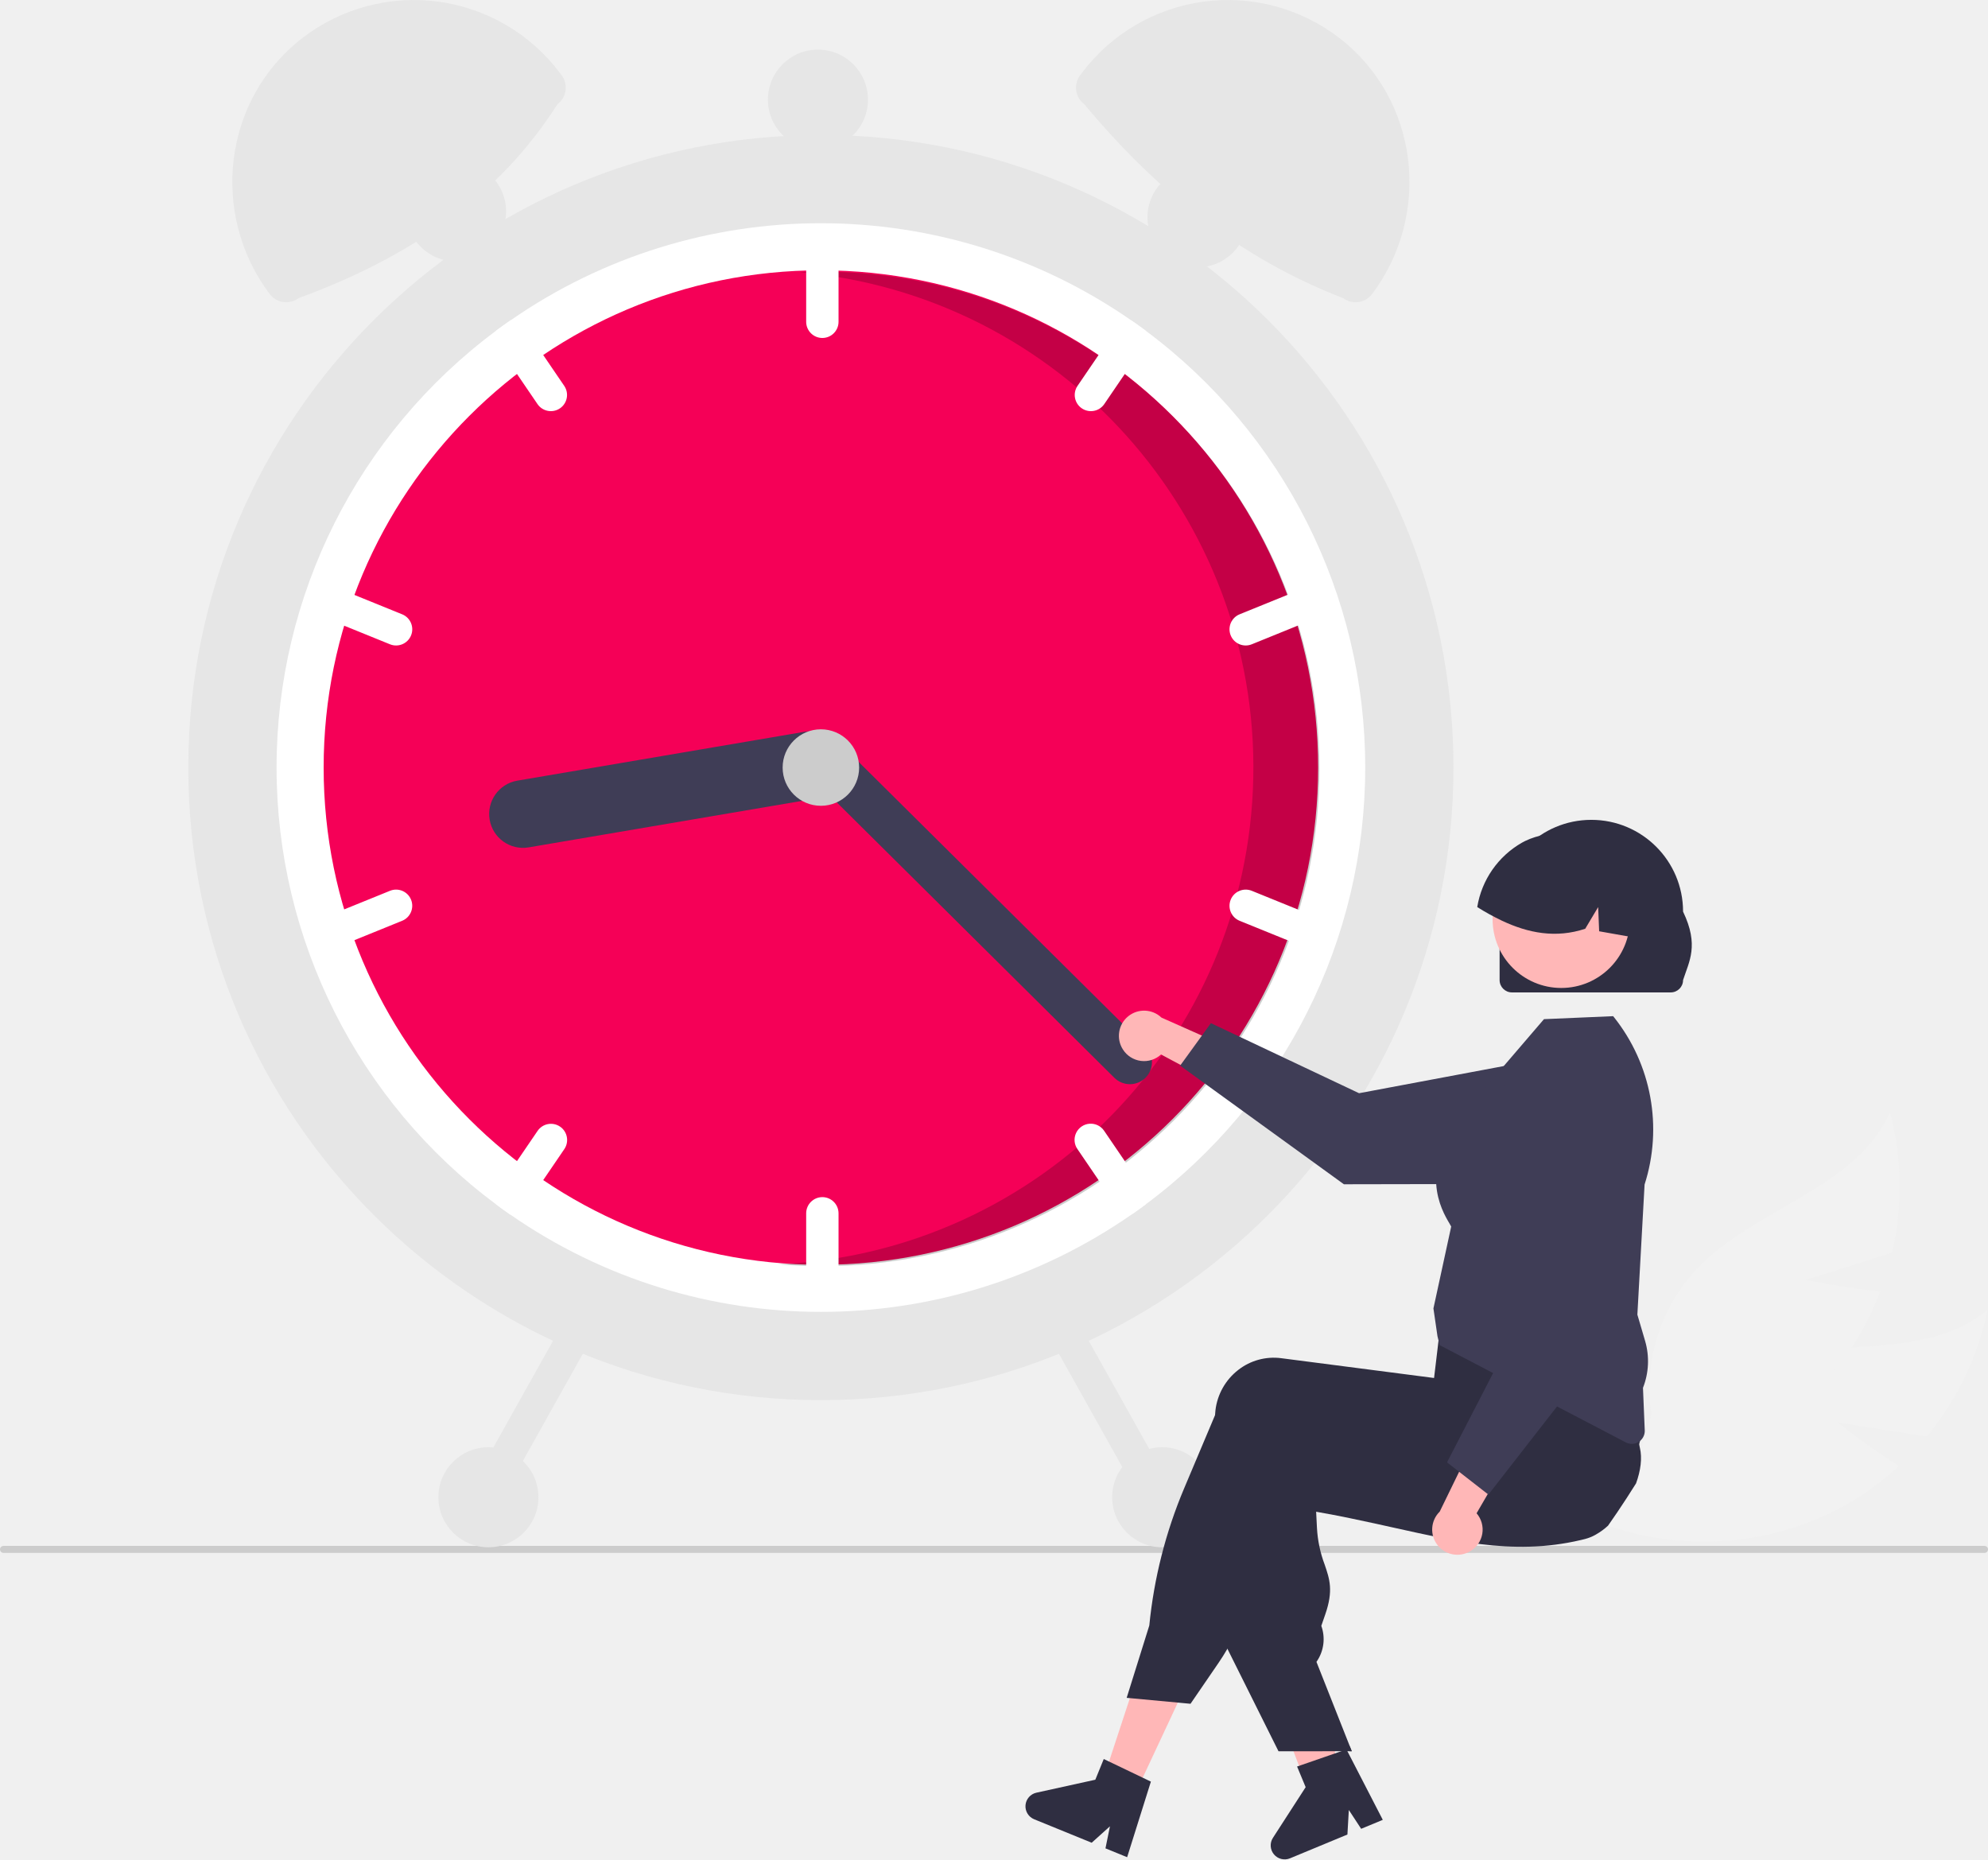
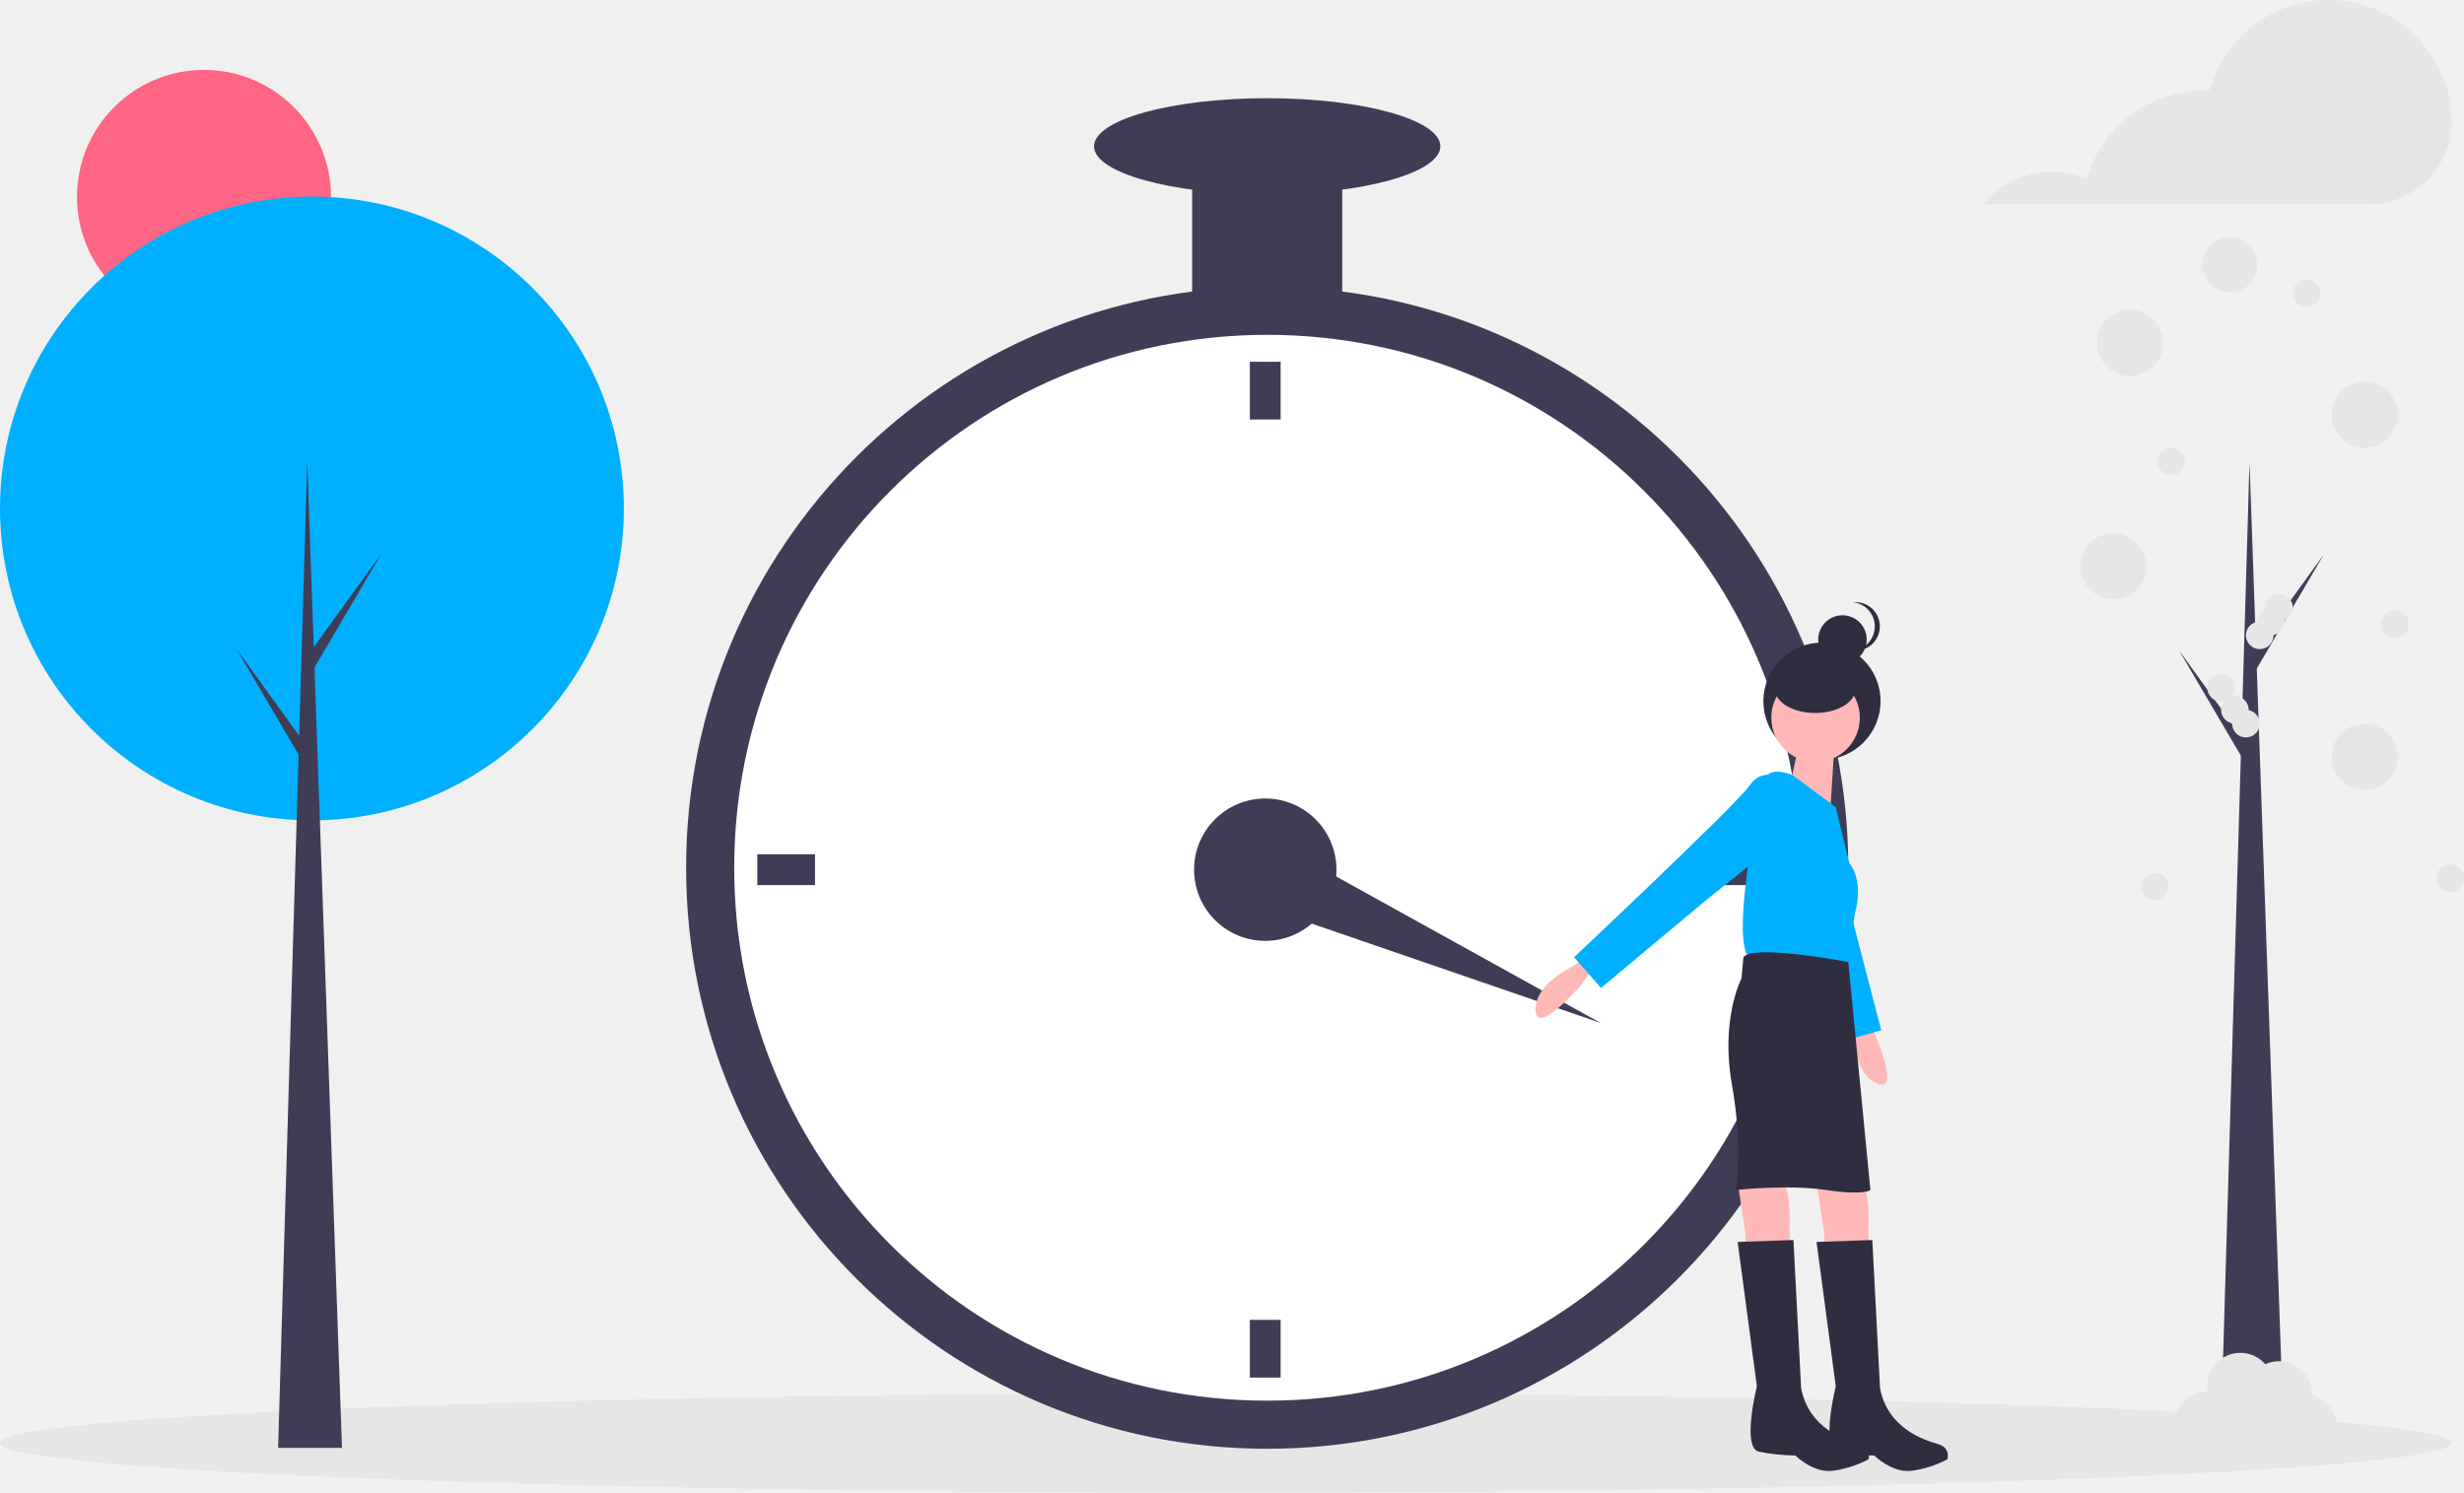
- <svg xmlns="http://www.w3.org/2000/svg" data-name="Layer 1" width="675.67" height="631.947" viewBox="0 0 675.67 631.947">
-   <path d="M886.757,617.484l30.311,4.737a98.985,98.985,0,0,0,20.604-42.939c-22.164,18.143-55.869,8.502-82.745,18.407A59.54,59.54,0,0,0,819.307,635.033L804.494,650.97A99.77,99.77,0,0,0,887.905,646.378a96.372,96.372,0,0,0,19.64-14.099C896.939,625.6,886.757,617.484,886.757,617.484Z" transform="translate(-262.165 -134.0265)" fill="#f2f2f2" />
-   <path d="M875.996,569.007l29.242-9.278a98.985,98.985,0,0,0-.708-47.621c-11.746,26.123-46.214,32.526-65.851,53.377a59.54,59.54,0,0,0-15.227,49.31l-6.151,20.871a99.77,99.77,0,0,0,72.609-41.31,96.373,96.373,0,0,0,11.291-21.379C888.73,571.73,875.996,569.007,875.996,569.007Z" transform="translate(-262.165 -134.0265)" fill="#f2f2f2" />
-   <path d="M937.835,660.625a1.186,1.186,0,0,1-1.19,1.19H263.355a1.19,1.19,0,0,1,0-2.38h673.29A1.187,1.187,0,0,1,937.835,660.625Z" transform="translate(-262.165 -134.0265)" fill="#ccc" />
-   <circle cx="278.998" cy="260.866" r="215" fill="#e6e6e6" />
-   <path d="M726.163,394.892a184.744,184.744,0,0,1-74.67,148.51c-1.55,1.16-3.13,2.29-4.72,3.39a185.031,185.031,0,0,1-211.22,0c-1.59-1.1-3.17-2.23-4.72-3.39a185.02,185.02,0,0,1,0-297.02c1.55-1.16,3.13-2.29,4.72-3.39a185.031,185.031,0,0,1,211.22,0c1.59,1.1,3.17,2.23,4.72,3.39A184.744,184.744,0,0,1,726.163,394.892Z" transform="translate(-262.165 -134.0265)" fill="#fff" />
-   <circle cx="278.998" cy="260.866" r="169" fill="#f50057" />
-   <path d="M541.604,226.365c-2.562,0-5.108.067-7.642.18a168.995,168.995,0,0,1-7.156,337.168c4.878.423,9.811.652,14.799.652a169,169,0,0,0,0-338Z" transform="translate(-262.165 -134.0265)" opacity="0.2" />
-   <path d="M541.663,213.892a5.51,5.51,0,0,0-5.5,5.5v24a5.5,5.5,0,0,0,11,0v-24A5.51,5.51,0,0,0,541.663,213.892Z" transform="translate(-262.165 -134.0265)" fill="#fff" />
-   <path d="M651.493,246.382c-1.55-1.16-3.13-2.29-4.72-3.39a5.497,5.497,0,0,0-4.9,2.39l-13.51,19.83a5.499,5.499,0,0,0,9.09,6.19l13.51-19.83A5.464,5.464,0,0,0,651.493,246.382Z" transform="translate(-262.165 -134.0265)" fill="#fff" />
-   <path d="M712.873,336.802a5.493,5.493,0,0,0-7.16-3.02l-22.24,9.03a5.499,5.499,0,0,0,4.14,10.19l22.24-9.03A5.512,5.512,0,0,0,712.873,336.802Z" transform="translate(-262.165 -134.0265)" fill="#fff" />
-   <path d="M453.963,265.212l-13.51-19.83a5.497,5.497,0,0,0-4.9-2.39c-1.59,1.1-3.17,2.23-4.72,3.39a5.464,5.464,0,0,0,.53,5.19l13.51,19.83a5.499,5.499,0,0,0,9.09-6.19Z" transform="translate(-262.165 -134.0265)" fill="#fff" />
-   <path d="M398.853,342.812l-22.24-9.03a5.499,5.499,0,0,0-4.14,10.19l22.24,9.03a5.499,5.499,0,0,0,4.14-10.19Z" transform="translate(-262.165 -134.0265)" fill="#fff" />
-   <path d="M541.663,540.892a5.51,5.51,0,0,0-5.5,5.5v24a5.5,5.5,0,0,0,11,0v-24A5.51,5.51,0,0,0,541.663,540.892Z" transform="translate(-262.165 -134.0265)" fill="#fff" />
-   <path d="M650.963,538.212l-13.51-19.83a5.499,5.499,0,1,0-9.09,6.19l13.51,19.83a5.497,5.497,0,0,0,4.9,2.39c1.59-1.1,3.17-2.23,4.72-3.39A5.464,5.464,0,0,0,650.963,538.212Z" transform="translate(-262.165 -134.0265)" fill="#fff" />
-   <path d="M709.853,445.812l-22.24-9.03a5.499,5.499,0,0,0-4.14,10.19l22.24,9.03a5.499,5.499,0,0,0,4.14-10.19Z" transform="translate(-262.165 -134.0265)" fill="#fff" />
-   <path d="M452.513,516.932a5.5,5.5,0,0,0-7.64,1.45l-13.51,19.83a5.464,5.464,0,0,0-.53,5.19c1.55,1.16,3.13,2.29,4.72,3.39a5.497,5.497,0,0,0,4.9-2.39l13.51-19.83A5.498,5.498,0,0,0,452.513,516.932Z" transform="translate(-262.165 -134.0265)" fill="#fff" />
-   <path d="M401.873,439.802a5.493,5.493,0,0,0-7.16-3.02l-22.24,9.03a5.499,5.499,0,0,0,4.14,10.19l22.24-9.03A5.512,5.512,0,0,0,401.873,439.802Z" transform="translate(-262.165 -134.0265)" fill="#fff" />
-   <path d="M548.799,392.163a11.513,11.513,0,0,1-9.409,13.266l-97.598,16.601a11.5,11.5,0,0,1-3.857-22.674l97.598-16.601A11.513,11.513,0,0,1,548.799,392.163Z" transform="translate(-262.165 -134.0265)" fill="#3f3d56" />
-   <path d="M651.518,500.294a7.508,7.508,0,0,1-10.607.042l-105.063-104.239a7.5,7.5,0,0,1,10.565-10.648l105.063,104.239A7.508,7.508,0,0,1,651.518,500.294Z" transform="translate(-262.165 -134.0265)" fill="#3f3d56" />
-   <circle cx="278.998" cy="260.866" r="13" fill="#ccc" />
-   <path d="M451.619,169.471c-19.955,31.372-50.401,52.193-87.95,65.87a7.059,7.059,0,0,1-9.882-1.418l0,0c-20.396-27.232-15.791-66.153,11.128-86.962a62.068,62.068,0,0,1,87.558,11.875l.564.753A7.059,7.059,0,0,1,451.619,169.471Z" transform="translate(-262.165 -134.0265)" fill="#e6e6e6" />
-   <path d="M629.852,158.836a62.068,62.068,0,0,1,87.558-11.875c26.918,20.809,31.524,59.729,11.128,86.962l0,0a7.059,7.059,0,0,1-9.882,1.418c-34.857-13.345-63.442-36.439-87.95-65.87a7.059,7.059,0,0,1-1.418-9.882Z" transform="translate(-262.165 -134.0265)" fill="#e6e6e6" />
-   <path d="M621.106,581.161a5.51,5.51,0,0,0-2.114,7.485l31.742,56.723a5.5,5.5,0,0,0,9.599-5.372l-31.742-56.723A5.51,5.51,0,0,0,621.106,581.161Z" transform="translate(-262.165 -134.0265)" fill="#e6e6e6" />
-   <path d="M453.734,583.274,421.992,639.997a5.5,5.5,0,0,0,9.599,5.372l31.742-56.723a5.5,5.5,0,1,0-9.599-5.372Z" transform="translate(-262.165 -134.0265)" fill="#e6e6e6" />
-   <circle cx="394.998" cy="508.866" r="17" fill="#e6e6e6" />
-   <circle cx="406.998" cy="73.866" r="17" fill="#e6e6e6" />
-   <circle cx="277.998" cy="33.866" r="17" fill="#e6e6e6" />
-   <circle cx="154.998" cy="71.866" r="17" fill="#e6e6e6" />
-   <circle cx="165.998" cy="508.866" r="17" fill="#e6e6e6" />
-   <path d="M643.828,490.733a8.516,8.516,0,0,0,12.95,1.677l26.676,14.293-1.431-15.661L656.911,479.87a8.562,8.562,0,0,0-13.083,10.863Z" transform="translate(-262.165 -134.0265)" fill="#ffb7b7" />
-   <path d="M663.264,496.199l10.453-14.43,50.36,23.807,62.667-11.758a21.471,21.471,0,0,1,25.43,21.063h0a21.494,21.494,0,0,1-21.431,21.51l-71.816.133Z" transform="translate(-262.165 -134.0265)" fill="#3f3d56" />
-   <polygon points="384.999 611.399 374.422 606.341 388.951 562.133 404.56 569.599 384.999 611.399" fill="#ffb7b7" />
-   <path d="M718.07,738.299c-.769.482-1.538.956-2.315,1.43-1.546.948-3.107,1.88-4.669,2.797-.785.458-1.577.917-2.362,1.367v.023l-.047.008-.016.008-1.196.295-1.717-4.537-.792-2.09-1.119-2.96-2.051-5.415-10.799-28.511,16.788-4.141.629,2.571h.008l.311,1.274,5.865,23.788,1.196,4.863.039.148.722,2.905.622,2.517.691,2.812Z" transform="translate(-262.165 -134.0265)" fill="#ffb7b7" />
-   <path d="M818.218,638.174c-1.064,1.709-2.152,3.41-3.247,5.096q-3.053,4.708-6.269,9.276c0,.008-.008.008-.016.016a21.934,21.934,0,0,1-4.117,3.006c-.062.047-.132.078-.194.117a15.18,15.18,0,0,1-3.465,1.391c-.435.109-.878.217-1.313.326-1.569.373-3.123.691-4.669.971-2.75.489-5.469.839-8.173,1.057-.218.023-.435.039-.653.054-11.117.816-21.939-.497-33.235-2.649-5.578-1.057-11.272-2.323-17.169-3.636-1.927-.435-3.861-.862-5.819-1.29-.148-.031-.303-.07-.458-.101-2.797-.614-5.64-1.22-8.553-1.818-3.667-.754-7.45-1.484-11.381-2.175l.28,5.539a41.689,41.689,0,0,0,2.626,12.453c1.678,4.91,3.006,8.794.202,16.881l-1.352,3.915a13.372,13.372,0,0,1-1.375,11.832l-.272.412,11.272,28.519.73,1.849h-5.772l-7.101.008H696.692l-17.363-34.835-.831-1.663v-.085l1.795-66.943c.023-.59.07-1.189.148-1.779a20.353,20.353,0,0,1,7.745-13.704,19.6,19.6,0,0,1,14.597-3.993l5.943.769,12.143,1.569,8.553,1.111.171.023,25.225,3.263,1.81-7.38.334-.124,10.62-3.892,36.731-13.463.093-.031,2.416-.886.287.466c.085.14.171.28.249.42a71.999,71.999,0,0,1,5.803,13.471,211.477,211.477,0,0,1,6.098,23.283q.105.513.186.932l.023.085c.023.132.039.217.047.241C820.363,629.605,819.772,633.909,818.218,638.174Z" transform="translate(-262.165 -134.0265)" fill="#2f2e41" />
-   <path d="M819.769,613.503c-.117-.497-.264-1.002-.419-1.492a106.29,106.29,0,0,0-4.304-10.892c-1.833-4.04-4.032-8.367-6.65-13.051q-1.899-3.403-4.086-7.077-1.095-1.841-2.276-3.752a1.972,1.972,0,0,0-.101-.171l-.225-.373-36.342,4.863-13.533,1.81-.808,6.743-.194,1.67c-.008,0-.008,0,0,.008l-.544,4.552v.008l-.722,6.013-.062-.008-20.082-2.603-20.696-2.68-11.117-1.437a19.588,19.588,0,0,0-14.597,3.993,20.363,20.363,0,0,0-7.745,13.704c-.07.544-.117,1.103-.14,1.655l-10.488,24.852a160.343,160.343,0,0,0-11.855,46.643l-7.691,24.588,1.095.101,16.299,1.515,4.304.404,9.478-13.836c1.08-1.577,2.105-3.201,3.061-4.863a73.861,73.861,0,0,0,4.187-8.421l20.502-48.788q2.377.408,4.708.777,10.779,1.748,20.696,2.851c21.496,2.401,40.11,2.587,56.681.552q6.98-.851,13.494-2.237,2.389-.501,4.716-1.08c.365-.085.722-.171,1.08-.264a19.825,19.825,0,0,0,13.867-12.958A20.228,20.228,0,0,0,819.769,613.503Z" transform="translate(-262.165 -134.0265)" fill="#2f2e41" />
-   <path d="M650.542,738.207l-11.443-5.485-1.795-.862-2.867,7.038-20.012,4.405a4.748,4.748,0,0,0-.777,9.035l19.554,7.979,6.207-5.586-1.523,7.497,7.365,3.006,8.072-25.691Z" transform="translate(-262.165 -134.0265)" fill="#2f2e41" />
-   <polygon points="458.703 593.34 459.434 595.189 458.703 595.189 458.703 593.34" fill="#2f2e41" />
-   <path d="M716.883,729.611,704.892,733.765l-1.882.65,2.915,7.018-11.121,17.211a4.748,4.748,0,0,0,5.805,6.967l19.508-8.089.48-8.337,4.193,6.398,7.349-3.046-12.341-23.935Z" transform="translate(-262.165 -134.0265)" fill="#2f2e41" />
-   <path d="M816.778,624.759a4.404,4.404,0,0,1-2.043-.507l-63.274-33.062-.731-2.993-1.378-9.472.019-.089,6.018-27.743c-.11-.238-.341-.629-.601-1.07-2.687-4.552-10.862-18.405,4.741-37.48l27.395-31.939,23.513-1.012.268.338A61.242,61.242,0,0,1,821.115,536.617l-2.448,44.217,2.626,8.93a24.639,24.639,0,0,1-.722,15.944l.602,14.459a4.417,4.417,0,0,1-4.395,4.592Z" transform="translate(-262.165 -134.0265)" fill="#3f3d56" />
-   <path d="M761.892,661.224a8.516,8.516,0,0,0,2.126-12.884L779.231,622.178l-15.702.885-12.039,24.708a8.562,8.562,0,0,0,10.402,13.453Z" transform="translate(-262.165 -134.0265)" fill="#ffb7b7" />
-   <path d="M768.031,641.99l-14.057-10.949,25.544-49.501L769.946,518.501a21.471,21.471,0,0,1,21.934-24.682h0a21.494,21.494,0,0,1,20.752,22.166l-2.365,71.777Z" transform="translate(-262.165 -134.0265)" fill="#3f3d56" />
-   <path id="f4e08e8b-ef08-4d70-8ad3-b81af8a71ff9-1550" data-name="a1ca5f83-7fa1-45b1-9d3b-bf096f25c0e5" d="M771.842,467.131V443.864a31.177,31.177,0,1,1,62.354-.04v.04c5.495,11.451,2.057,16.895,0,23.267a4.193,4.193,0,0,1-4.186,4.186H776.03A4.193,4.193,0,0,1,771.842,467.131Z" transform="translate(-262.165 -134.0265)" fill="#2f2e41" />
-   <circle cx="530.632" cy="312.441" r="23.337" fill="#ffb7b7" />
-   <path d="M817.22,452.586c-.212-.033-.423-.078-.635-.111-3.64-.646-7.28-1.28-10.91-1.937l-.334-8.227-4.397,7.369c-10.03,3.329-19.415,1.447-28.242-2.705a79.737,79.737,0,0,1-8.461-4.664,30.927,30.927,0,0,1,15.196-21.886c.334-.189.657-.356.991-.523a.011.011,0,0,0,.011-.011c.568-.267,1.147-.523,1.726-.757a25.707,25.707,0,0,1,26.985,5.232C816.274,431.167,819.48,442.4,817.22,452.586Z" transform="translate(-262.165 -134.0265)" fill="#2f2e41" />
+ <svg xmlns="http://www.w3.org/2000/svg" data-name="Layer 1" width="892.614" height="540.802" viewBox="0 0 892.614 540.802">
+   <circle cx="73.896" cy="71.33" r="46" fill="#ff6584" />
+   <ellipse cx="444.003" cy="522.802" rx="444.003" ry="18" fill="#e6e6e6" />
+   <circle cx="113" cy="184.219" r="113" fill="#00b0ff" />
+   <polygon points="123.892 524.581 100.747 524.581 111.298 167.201 123.892 524.581" fill="#3f3d56" />
+   <polygon points="113.34 234.933 138.187 200.557 113 243.442 110.277 238.677 113.34 234.933" fill="#3f3d56" />
+   <polygon points="110.617 269.65 85.771 235.274 110.958 278.159 113.681 273.394 110.617 269.65" fill="#3f3d56" />
+   <polygon points="827.505 524.957 804.361 524.957 814.912 167.577 827.505 524.957" fill="#3f3d56" />
+   <polygon points="816.954 235.309 841.801 200.933 816.614 243.818 813.891 239.053 816.954 235.309" fill="#3f3d56" />
+   <polygon points="814.231 270.026 789.385 235.65 814.572 278.535 817.295 273.77 814.231 270.026" fill="#3f3d56" />
+   <circle cx="459.056" cy="314.393" r="210.504" fill="#3f3d56" />
+   <circle cx="459.056" cy="314.393" r="193.078" fill="#fff" />
+   <circle cx="458.359" cy="315.09" r="25.79" fill="#3f3d56" />
+   <rect x="452.782" y="131.074" width="11.153" height="20.911" fill="#3f3d56" />
+   <rect x="452.782" y="478.196" width="11.153" height="20.911" fill="#3f3d56" />
+   <rect x="432.914" y="484.234" width="11.153" height="20.911" transform="translate(779.487 -123.4004) rotate(90)" fill="#3f3d56" />
+   <rect x="780.036" y="484.234" width="11.153" height="20.911" transform="translate(1126.609 -470.5222) rotate(90)" fill="#3f3d56" />
+   <polygon points="450.924 326.286 460.455 304.493 579.88 370.635 450.924 326.286" fill="#3f3d56" />
+   <rect x="431.871" y="53.006" width="54.368" height="62.733" fill="#3f3d56" />
+   <ellipse cx="459.056" cy="53.006" rx="62.733" ry="17.426" fill="#3f3d56" />
+   <path d="M730.198,531.283l-3.485,4.879s-16.032,18.82-16.729,9.758,11.85-15.335,11.85-15.335l6.97-4.182Z" transform="translate(-153.693 -179.599)" fill="#ffb8b8" />
+   <path d="M829.418,547.745l2.918,5.238s10.148,22.544,1.66,19.296-8.788-17.272-8.788-17.272l-.797-8.09Z" transform="translate(-153.693 -179.599)" fill="#ffb8b8" />
+   <circle cx="660.033" cy="254.042" r="21.224" fill="#2f2e41" />
+   <path d="M811.751,607.957l2.788,18.123V631.656h16.032V624.686s.697-12.547-2.091-16.032S811.751,607.957,811.751,607.957Z" transform="translate(-153.693 -179.599)" fill="#ffb8b8" />
+   <path d="M783.173,607.957l2.788,18.123V631.656h16.032V624.686s.697-12.547-2.091-16.032S783.173,607.957,783.173,607.957Z" transform="translate(-153.693 -179.599)" fill="#ffb8b8" />
+   <path d="M793.961,462.384s-6.166,3.25-1.955,10.643,28.922,83.877,28.922,83.877l14.256-4.047-12.572-48.371-7.199-30.402Z" transform="translate(-153.693 -179.599)" fill="#00b0ff" />
+   <circle cx="657.71" cy="260.025" r="16.032" fill="#ffb8b8" />
+   <path d="M818.722,442.063l-2.091,32.76L801.993,464.368s4.879-19.517,3.485-20.911Z" transform="translate(-153.693 -179.599)" fill="#ffb8b8" />
+   <path d="M818.722,472.036l-15.769-11.677s-7.233-2.961-9.324.525-12.547,55.066-6.97,64.824c0,0,29.972,6.273,36.246,2.788l2.788-18.123s3.485-11.153-2.091-18.123Z" transform="translate(-153.693 -179.599)" fill="#00b0ff" />
+   <path d="M797.811,461.58s-5.576-4.182-10.455,2.788-63.43,62.036-63.43,62.036l9.758,11.153,38.337-32.063,24.396-19.517Z" transform="translate(-153.693 -179.599)" fill="#00b0ff" />
+   <path d="M823.252,528.147s-34.503-6.622-37.988-1.743l-.697,7.667s-7.667,14.638-3.485,38.337,1.394,38.337,1.394,38.337,18.82-2.091,32.76,0,16.032,0,16.032,0Z" transform="translate(-153.693 -179.599)" fill="#2f2e41" />
+   <path d="M831.965,628.868l-20.214.697,6.97,52.277s-5.576,22.305.697,23.699a70.713,70.713,0,0,0,13.244,1.394s6.273,6.273,13.244,5.576a39.034,39.034,0,0,0,13.244-4.182s1.394-4.182-3.485-5.576-18.123-5.576-20.911-20.214Z" transform="translate(-153.693 -179.599)" fill="#2f2e41" />
+   <path d="M803.387,628.868l-20.214.697,6.97,52.277s-5.576,22.305.697,23.699a70.713,70.713,0,0,0,13.244,1.394s6.273,6.273,13.244,5.576a39.034,39.034,0,0,0,13.244-4.182s1.394-4.182-3.485-5.576S808.963,697.177,806.175,682.539Z" transform="translate(-153.693 -179.599)" fill="#2f2e41" />
+   <circle cx="667.458" cy="231.704" r="8.782" fill="#2f2e41" />
+   <path d="M832.861,406.546a8.783,8.783,0,0,0-7.868-8.735,8.881,8.881,0,0,1,.915-.047,8.782,8.782,0,0,1,0,17.565,8.881,8.881,0,0,1-.915-.047A8.783,8.783,0,0,0,832.861,406.546Z" transform="translate(-153.693 -179.599)" fill="#2f2e41" />
+   <ellipse cx="657.565" cy="249.542" rx="14.637" ry="8.782" fill="#2f2e41" />
+   <path d="M1041.813,221.75a44.677,44.677,0,0,0-87.657-9.419c-.541-.019-1.082-.041-1.628-.041a44.688,44.688,0,0,0-42.867,32.089,31.574,31.574,0,0,0-37.465,9.319h139.362a30.22,30.22,0,0,0,30.286-31.289Q1041.831,222.08,1041.813,221.75Z" transform="translate(-153.693 -179.599)" fill="#e6e6e6" />
+   <circle cx="771.614" cy="124.178" r="12" fill="#e6e6e6" />
+   <circle cx="807.847" cy="95.886" r="9.992" fill="#e6e6e6" />
+   <circle cx="856.614" cy="150.178" r="12" fill="#e6e6e6" />
+   <circle cx="765.614" cy="205.178" r="12" fill="#e6e6e6" />
+   <circle cx="856.614" cy="274.178" r="12" fill="#e6e6e6" />
+   <path d="M991.287,685.165c.004-.13.02-.257.02-.388a11.982,11.982,0,0,0-16.987-10.905,11.968,11.968,0,0,0-20.832,9.914c-.061-.001-.12-.009-.181-.009a12,12,0,1,0,7.334,21.483,11.994,11.994,0,0,0,20.622,1.217,11.99,11.99,0,1,0,10.024-21.312Z" transform="translate(-153.693 -179.599)" fill="#e6e6e6" />
+   <circle cx="867.614" cy="226.178" r="5" fill="#e6e6e6" />
+   <circle cx="835.614" cy="106.178" r="5" fill="#e6e6e6" />
+   <circle cx="818.614" cy="230.178" r="5" fill="#e6e6e6" />
+   <circle cx="822.614" cy="225.178" r="5" fill="#e6e6e6" />
+   <circle cx="825.614" cy="220.178" r="5" fill="#e6e6e6" />
+   <circle cx="813.614" cy="262.178" r="5" fill="#e6e6e6" />
+   <circle cx="887.614" cy="318.178" r="5" fill="#e6e6e6" />
+   <circle cx="780.614" cy="321.178" r="5" fill="#e6e6e6" />
+   <circle cx="786.614" cy="167.178" r="5" fill="#e6e6e6" />
+   <circle cx="809.614" cy="257.178" r="5" fill="#e6e6e6" />
+   <circle cx="804.614" cy="249.178" r="5" fill="#e6e6e6" />
</svg>
